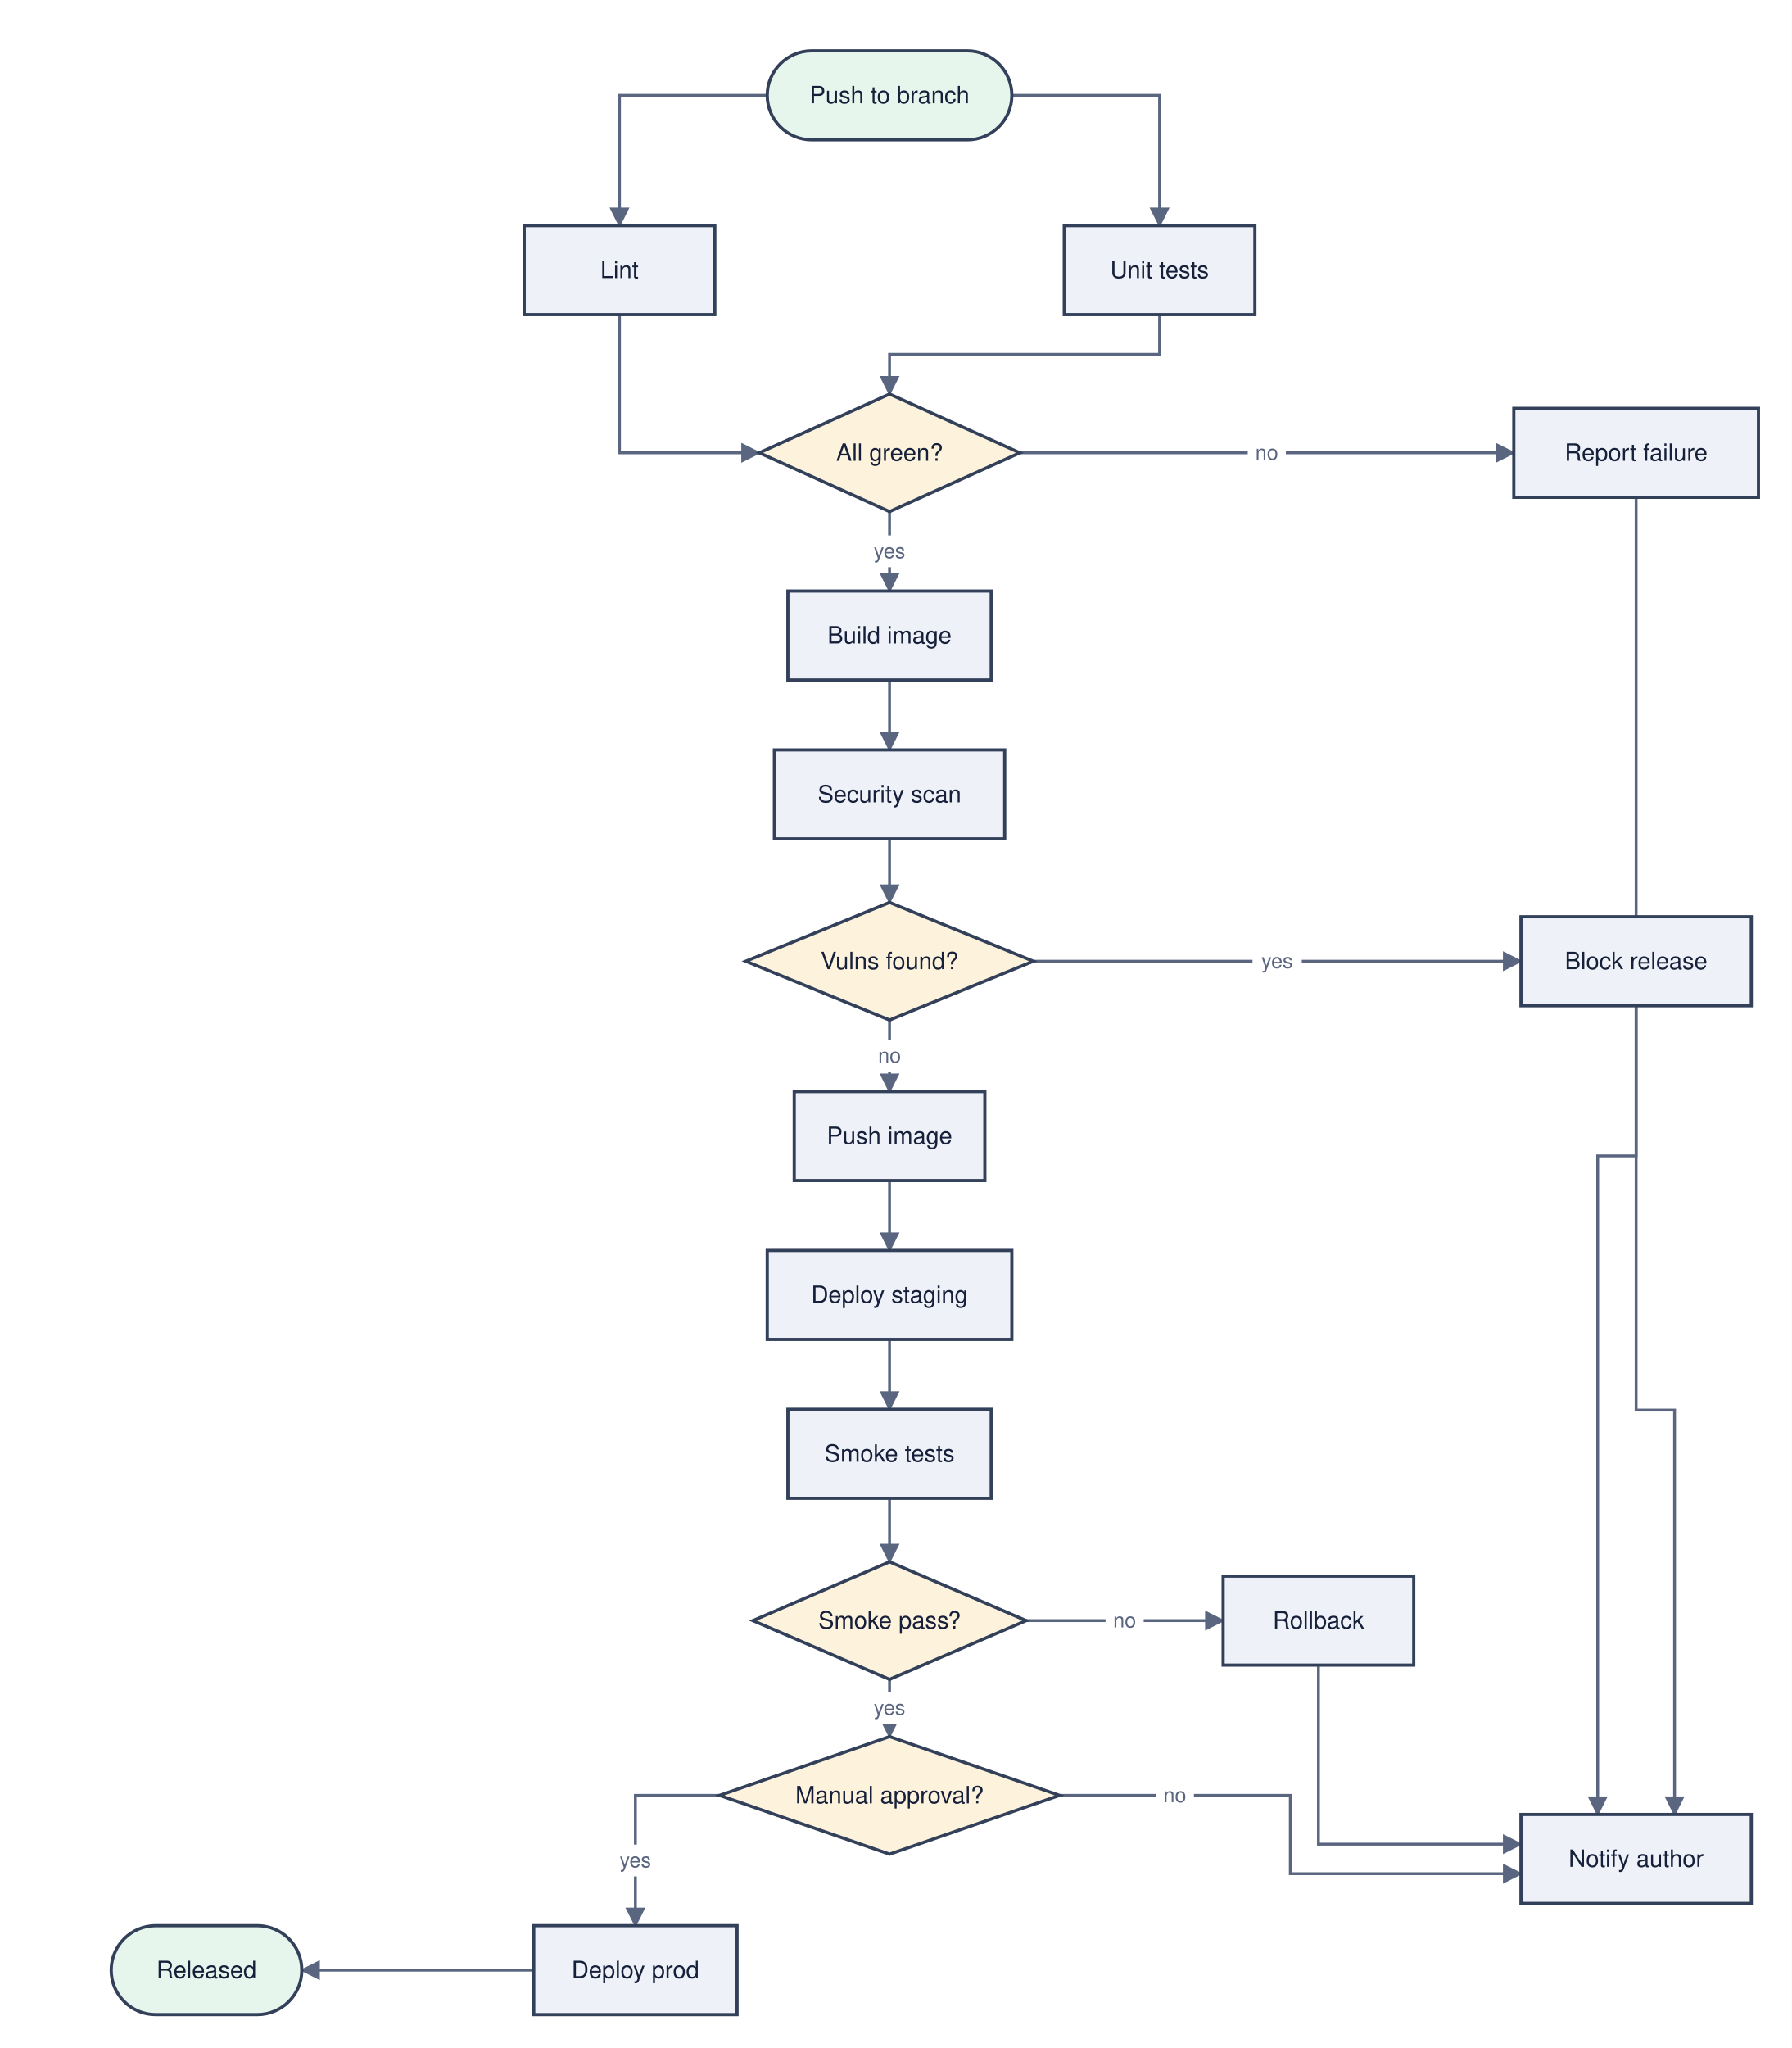
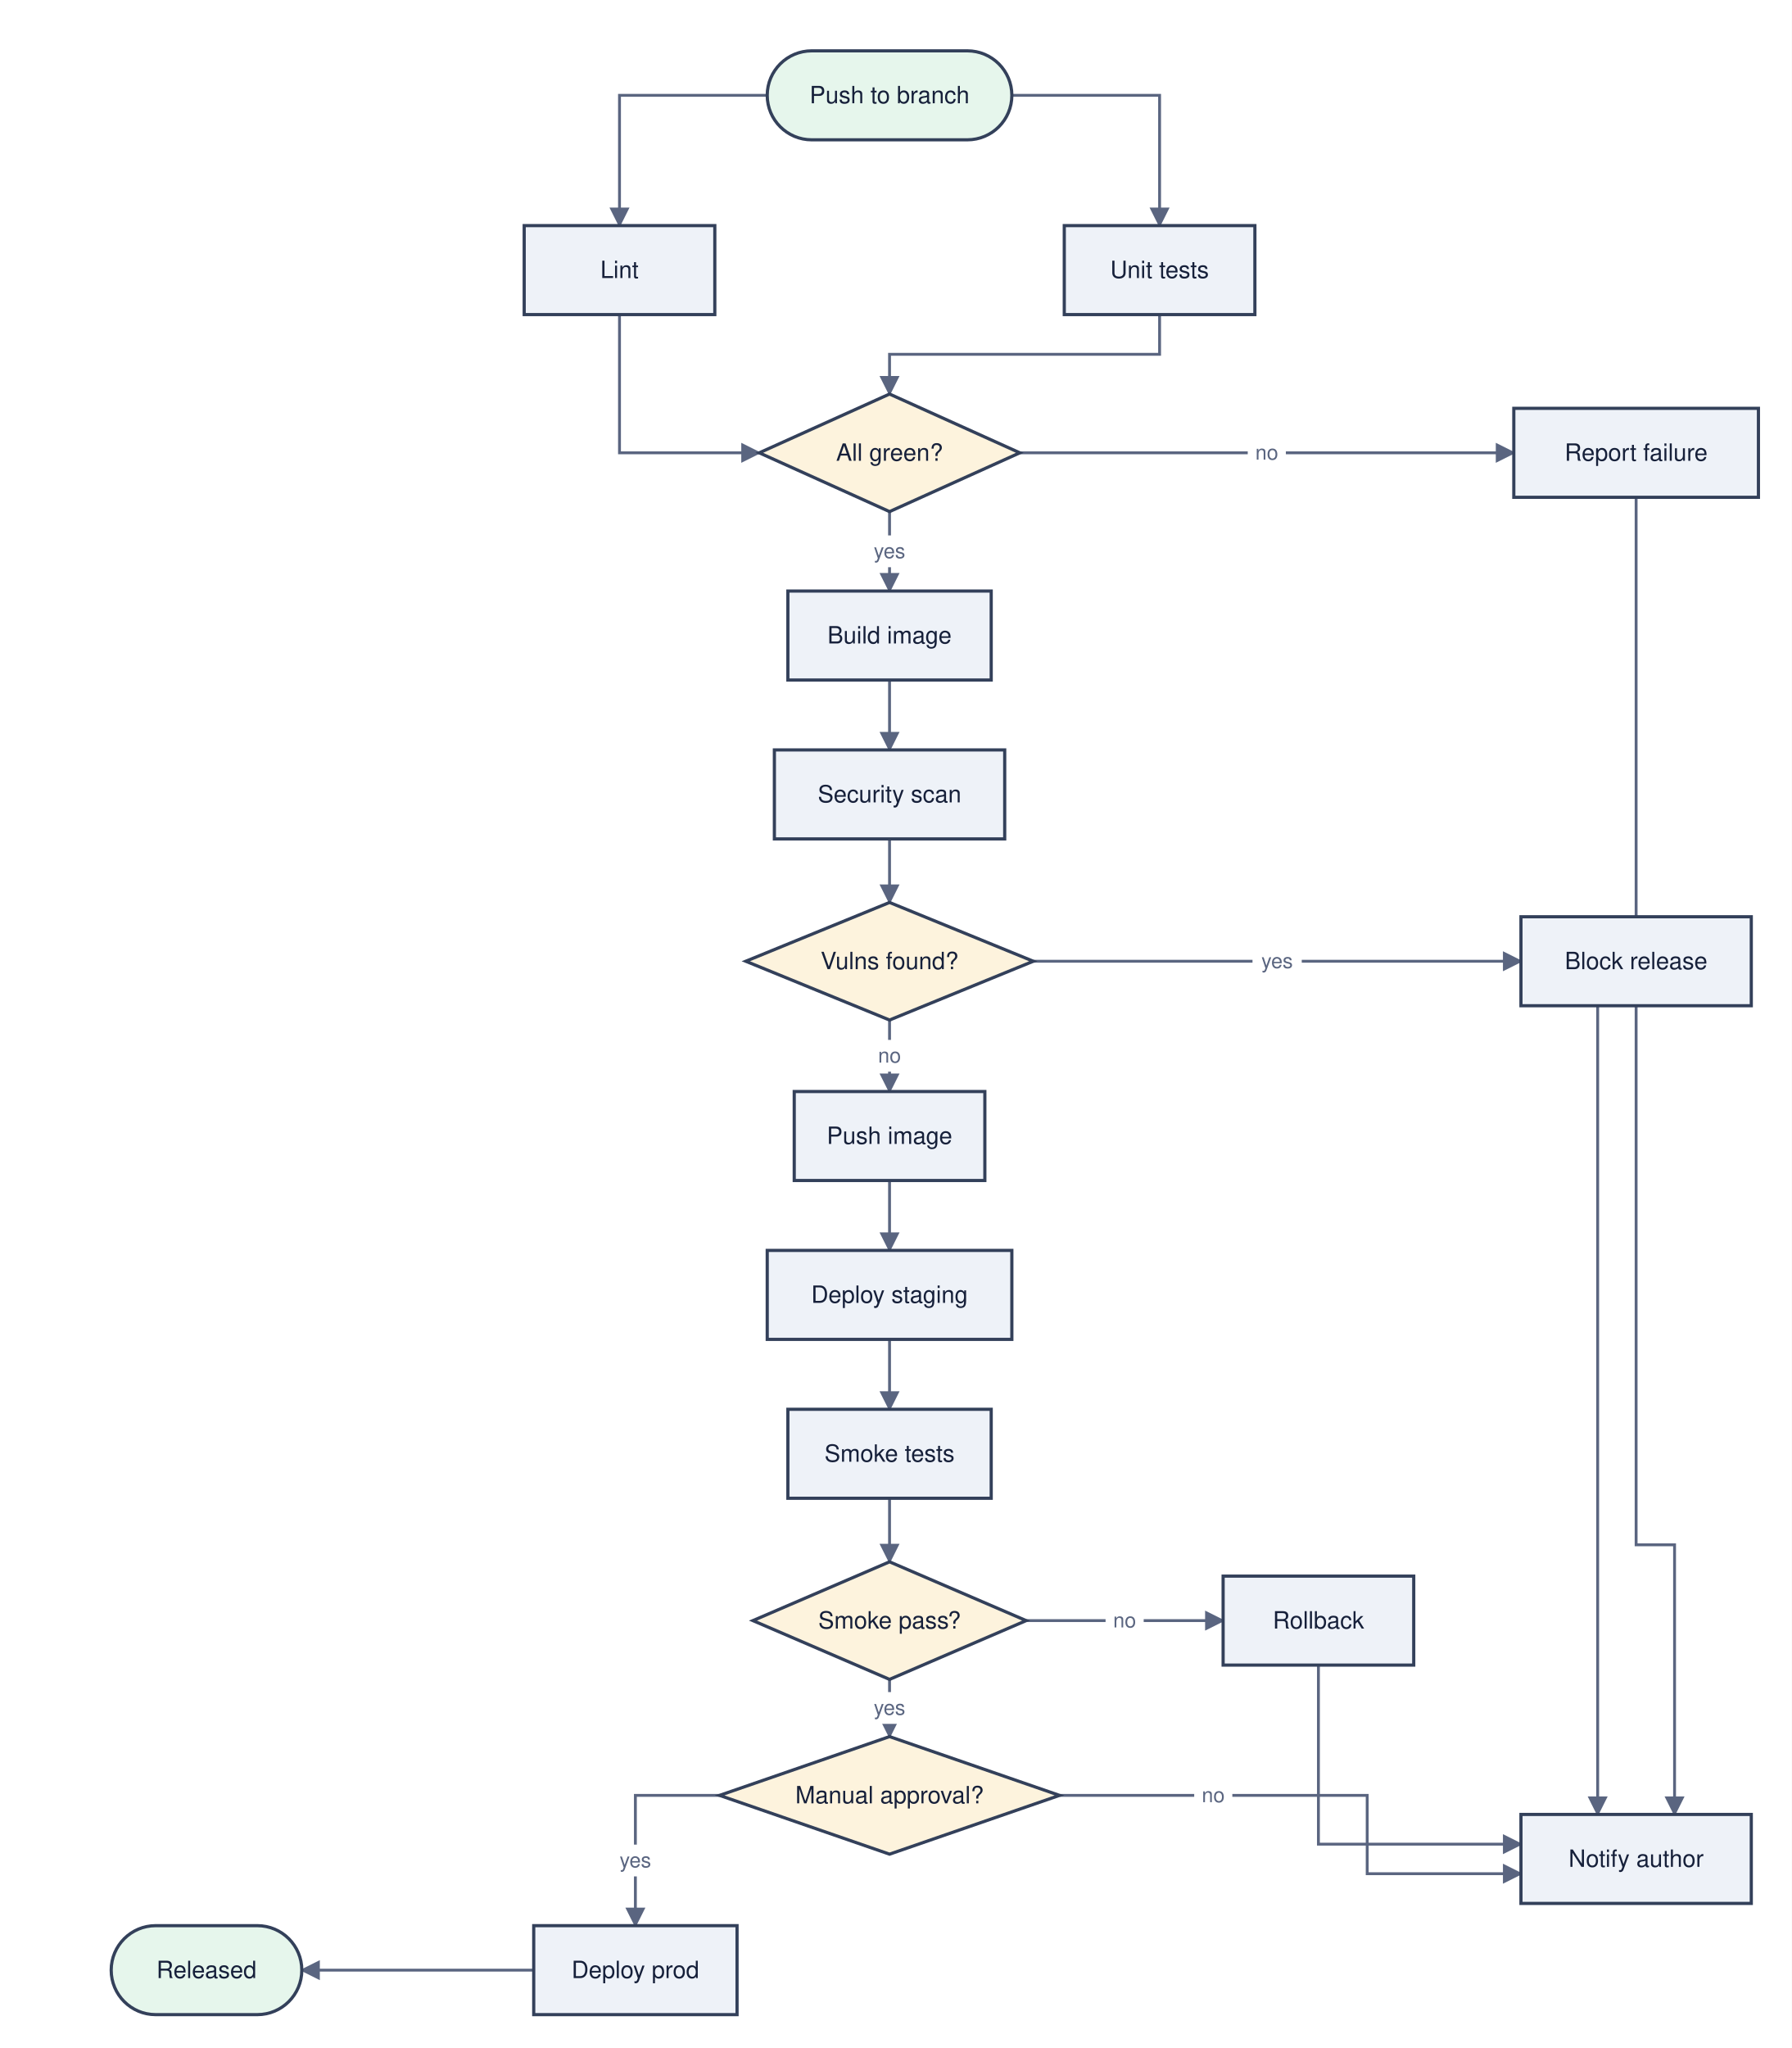
<svg xmlns="http://www.w3.org/2000/svg" width="1128" height="1289" viewBox="0 0 1128 1289">
  <defs>
    <marker id="ablauf-arrow" viewBox="0 0 10 10" refX="9" refY="5" markerWidth="7" markerHeight="7" orient="auto-start-reverse">
      <path d="M0,0 L10,5 L0,10 z" fill="#5a6580" />
    </marker>
    <marker id="ablauf-arrow-accent" viewBox="0 0 10 10" refX="9" refY="5" markerWidth="7" markerHeight="7" orient="auto-start-reverse">
      <path d="M0,0 L10,5 L0,10 z" fill="#c2410c" />
    </marker>
  </defs>
  <rect x="0" y="0" width="1128" height="1289" fill="#ffffff" />
  <path d="M483,60 L390,60 L390,142" fill="none" stroke="#5a6580" stroke-width="1.8" marker-end="url(#ablauf-arrow)" />
  <path d="M637,60 L730,60 L730,142" fill="none" stroke="#5a6580" stroke-width="1.8" marker-end="url(#ablauf-arrow)" />
  <path d="M390,198 L390,285 L478,285" fill="none" stroke="#5a6580" stroke-width="1.8" marker-end="url(#ablauf-arrow)" />
  <path d="M730,198 L730,223 L560,223 L560,248" fill="none" stroke="#5a6580" stroke-width="1.8" marker-end="url(#ablauf-arrow)" />
  <path d="M642,285 L953,285" fill="none" stroke="#5a6580" stroke-width="1.8" marker-end="url(#ablauf-arrow)" />
  <rect x="785.5" y="275" width="24" height="20" rx="4" fill="#ffffff" />
  <text x="797.5" y="289.3" text-anchor="middle" font-family="Helvetica, Arial, sans-serif" font-size="13" fill="#5a6580">no</text>
-   <path d="M1030,313 L1030,727.5 L1005.8,727.5 L1005.8,1142" fill="none" stroke="#5a6580" stroke-width="1.8" marker-end="url(#ablauf-arrow)" />
+   <path d="M1030,313 L1030,589.3 L1005.8,589.3 L1005.8,1142" fill="none" stroke="#5a6580" stroke-width="1.8" marker-end="url(#ablauf-arrow)" />
  <path d="M560,322 L560,372" fill="none" stroke="#5a6580" stroke-width="1.8" marker-end="url(#ablauf-arrow)" />
  <rect x="544.5" y="337" width="31" height="20" rx="4" fill="#ffffff" />
  <text x="560" y="351.3" text-anchor="middle" font-family="Helvetica, Arial, sans-serif" font-size="13" fill="#5a6580">yes</text>
  <path d="M560,428 L560,472" fill="none" stroke="#5a6580" stroke-width="1.8" marker-end="url(#ablauf-arrow)" />
  <path d="M560,528 L560,568" fill="none" stroke="#5a6580" stroke-width="1.8" marker-end="url(#ablauf-arrow)" />
  <path d="M650.5,605 L957.5,605" fill="none" stroke="#5a6580" stroke-width="1.8" marker-end="url(#ablauf-arrow)" />
  <rect x="788.5" y="595" width="31" height="20" rx="4" fill="#ffffff" />
  <text x="804" y="609.3" text-anchor="middle" font-family="Helvetica, Arial, sans-serif" font-size="13" fill="#5a6580">yes</text>
-   <path d="M1030,633 L1030,887.5 L1054.2,887.5 L1054.2,1142" fill="none" stroke="#5a6580" stroke-width="1.8" marker-end="url(#ablauf-arrow)" />
+   <path d="M1030,633 L1030,972.3 L1054.2,972.3 L1054.2,1142" fill="none" stroke="#5a6580" stroke-width="1.8" marker-end="url(#ablauf-arrow)" />
  <path d="M560,642 L560,687" fill="none" stroke="#5a6580" stroke-width="1.8" marker-end="url(#ablauf-arrow)" />
  <rect x="548" y="654.5" width="24" height="20" rx="4" fill="#ffffff" />
  <text x="560" y="668.8" text-anchor="middle" font-family="Helvetica, Arial, sans-serif" font-size="13" fill="#5a6580">no</text>
  <path d="M560,743 L560,787" fill="none" stroke="#5a6580" stroke-width="1.8" marker-end="url(#ablauf-arrow)" />
  <path d="M560,843 L560,887" fill="none" stroke="#5a6580" stroke-width="1.8" marker-end="url(#ablauf-arrow)" />
  <path d="M560,943 L560,983" fill="none" stroke="#5a6580" stroke-width="1.8" marker-end="url(#ablauf-arrow)" />
  <path d="M646,1020 L770,1020" fill="none" stroke="#5a6580" stroke-width="1.8" marker-end="url(#ablauf-arrow)" />
  <rect x="696" y="1010" width="24" height="20" rx="4" fill="#ffffff" />
  <text x="708" y="1024.3" text-anchor="middle" font-family="Helvetica, Arial, sans-serif" font-size="13" fill="#5a6580">no</text>
  <path d="M830,1048 L830,1160.7 L957.5,1160.7" fill="none" stroke="#5a6580" stroke-width="1.8" marker-end="url(#ablauf-arrow)" />
  <path d="M560,1057 L560,1093" fill="none" stroke="#5a6580" stroke-width="1.8" marker-end="url(#ablauf-arrow)" />
  <rect x="544.5" y="1065" width="31" height="20" rx="4" fill="#ffffff" />
  <text x="560" y="1079.3" text-anchor="middle" font-family="Helvetica, Arial, sans-serif" font-size="13" fill="#5a6580">yes</text>
  <path d="M453,1130 L400,1130 L400,1212" fill="none" stroke="#5a6580" stroke-width="1.8" marker-end="url(#ablauf-arrow)" />
  <rect x="384.5" y="1161" width="31" height="20" rx="4" fill="#ffffff" />
  <text x="400" y="1175.3" text-anchor="middle" font-family="Helvetica, Arial, sans-serif" font-size="13" fill="#5a6580">yes</text>
-   <path d="M667,1130 L812.3,1130 L812.3,1179.3 L957.5,1179.3" fill="none" stroke="#5a6580" stroke-width="1.8" marker-end="url(#ablauf-arrow)" />
-   <rect x="727.6" y="1120" width="24" height="20" rx="4" fill="#ffffff" />
-   <text x="739.6" y="1134.3" text-anchor="middle" font-family="Helvetica, Arial, sans-serif" font-size="13" fill="#5a6580">no</text>
+   <path d="M667,1130 L860.7,1130 L860.7,1179.3 L957.5,1179.3" fill="none" stroke="#5a6580" stroke-width="1.8" marker-end="url(#ablauf-arrow)" />
+   <rect x="751.8" y="1120" width="24" height="20" rx="4" fill="#ffffff" />
+   <text x="763.8" y="1134.3" text-anchor="middle" font-family="Helvetica, Arial, sans-serif" font-size="13" fill="#5a6580">no</text>
  <path d="M336,1240 L190,1240" fill="none" stroke="#5a6580" stroke-width="1.8" marker-end="url(#ablauf-arrow)" />
  <rect x="483" y="32" width="154" height="56" rx="28" fill="#e6f6ec" stroke="#33405a" stroke-width="2" />
  <text x="560" y="65" text-anchor="middle" font-family="Helvetica, Arial, sans-serif" font-size="15" fill="#16203a">Push to branch</text>
  <rect x="330" y="142" width="120" height="56" rx="0" fill="#eef2f8" stroke="#33405a" stroke-width="2" />
  <text x="390" y="175" text-anchor="middle" font-family="Helvetica, Arial, sans-serif" font-size="15" fill="#16203a">Lint</text>
  <rect x="670" y="142" width="120" height="56" rx="0" fill="#eef2f8" stroke="#33405a" stroke-width="2" />
  <text x="730" y="175" text-anchor="middle" font-family="Helvetica, Arial, sans-serif" font-size="15" fill="#16203a">Unit tests</text>
  <polygon points="560,248 642,285 560,322 478,285" fill="#fdf3dd" stroke="#33405a" stroke-width="2" />
  <text x="560" y="290" text-anchor="middle" font-family="Helvetica, Arial, sans-serif" font-size="15" fill="#16203a">All green?</text>
  <rect x="953" y="257" width="154" height="56" rx="0" fill="#eef2f8" stroke="#33405a" stroke-width="2" />
  <text x="1030" y="290" text-anchor="middle" font-family="Helvetica, Arial, sans-serif" font-size="15" fill="#16203a">Report failure</text>
  <rect x="957.5" y="1142" width="145" height="56" rx="0" fill="#eef2f8" stroke="#33405a" stroke-width="2" />
  <text x="1030" y="1175" text-anchor="middle" font-family="Helvetica, Arial, sans-serif" font-size="15" fill="#16203a">Notify author</text>
  <rect x="496" y="372" width="128" height="56" rx="0" fill="#eef2f8" stroke="#33405a" stroke-width="2" />
  <text x="560" y="405" text-anchor="middle" font-family="Helvetica, Arial, sans-serif" font-size="15" fill="#16203a">Build image</text>
  <rect x="487.5" y="472" width="145" height="56" rx="0" fill="#eef2f8" stroke="#33405a" stroke-width="2" />
  <text x="560" y="505" text-anchor="middle" font-family="Helvetica, Arial, sans-serif" font-size="15" fill="#16203a">Security scan</text>
  <polygon points="560,568 650.5,605 560,642 469.5,605" fill="#fdf3dd" stroke="#33405a" stroke-width="2" />
  <text x="560" y="610" text-anchor="middle" font-family="Helvetica, Arial, sans-serif" font-size="15" fill="#16203a">Vulns found?</text>
  <rect x="957.5" y="577" width="145" height="56" rx="0" fill="#eef2f8" stroke="#33405a" stroke-width="2" />
  <text x="1030" y="610" text-anchor="middle" font-family="Helvetica, Arial, sans-serif" font-size="15" fill="#16203a">Block release</text>
  <rect x="500" y="687" width="120" height="56" rx="0" fill="#eef2f8" stroke="#33405a" stroke-width="2" />
  <text x="560" y="720" text-anchor="middle" font-family="Helvetica, Arial, sans-serif" font-size="15" fill="#16203a">Push image</text>
  <rect x="483" y="787" width="154" height="56" rx="0" fill="#eef2f8" stroke="#33405a" stroke-width="2" />
  <text x="560" y="820" text-anchor="middle" font-family="Helvetica, Arial, sans-serif" font-size="15" fill="#16203a">Deploy staging</text>
  <rect x="496" y="887" width="128" height="56" rx="0" fill="#eef2f8" stroke="#33405a" stroke-width="2" />
  <text x="560" y="920" text-anchor="middle" font-family="Helvetica, Arial, sans-serif" font-size="15" fill="#16203a">Smoke tests</text>
  <polygon points="560,983 646,1020 560,1057 474,1020" fill="#fdf3dd" stroke="#33405a" stroke-width="2" />
  <text x="560" y="1025" text-anchor="middle" font-family="Helvetica, Arial, sans-serif" font-size="15" fill="#16203a">Smoke pass?</text>
  <rect x="770" y="992" width="120" height="56" rx="0" fill="#eef2f8" stroke="#33405a" stroke-width="2" />
  <text x="830" y="1025" text-anchor="middle" font-family="Helvetica, Arial, sans-serif" font-size="15" fill="#16203a">Rollback</text>
  <polygon points="560,1093 667,1130 560,1167 453,1130" fill="#fdf3dd" stroke="#33405a" stroke-width="2" />
  <text x="560" y="1135" text-anchor="middle" font-family="Helvetica, Arial, sans-serif" font-size="15" fill="#16203a">Manual approval?</text>
  <rect x="336" y="1212" width="128" height="56" rx="0" fill="#eef2f8" stroke="#33405a" stroke-width="2" />
  <text x="400" y="1245" text-anchor="middle" font-family="Helvetica, Arial, sans-serif" font-size="15" fill="#16203a">Deploy prod</text>
  <rect x="70" y="1212" width="120" height="56" rx="28" fill="#e6f6ec" stroke="#33405a" stroke-width="2" />
  <text x="130" y="1245" text-anchor="middle" font-family="Helvetica, Arial, sans-serif" font-size="15" fill="#16203a">Released</text>
</svg>
